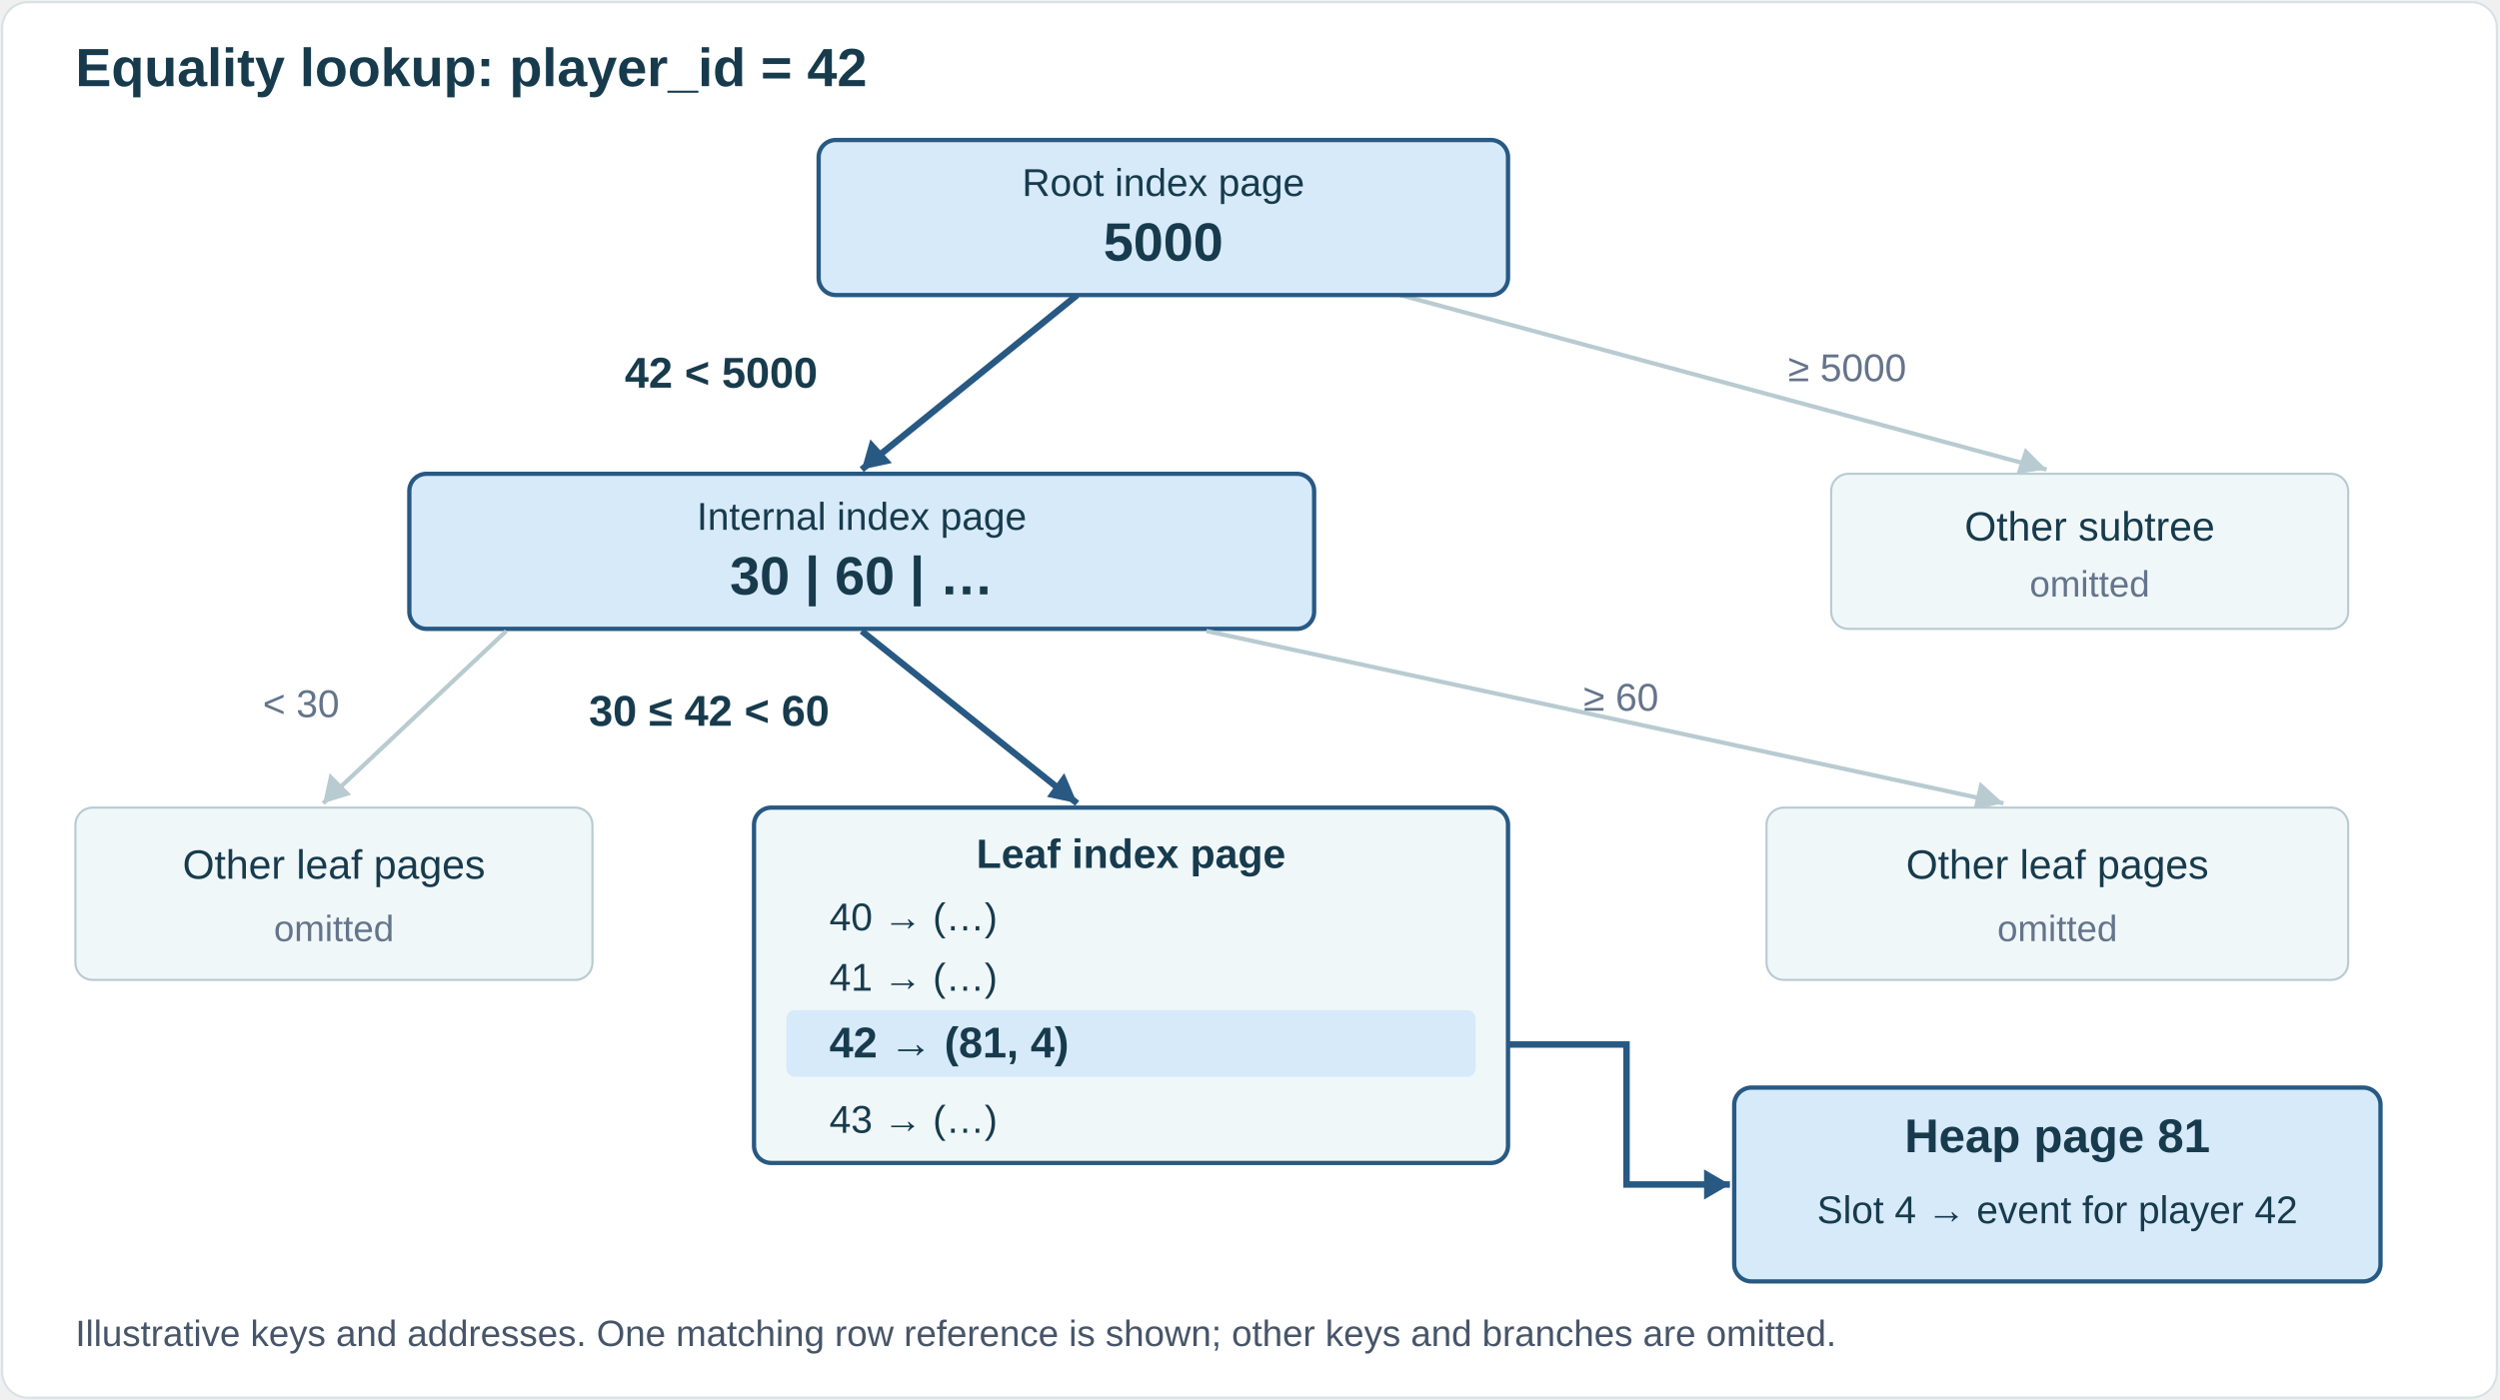
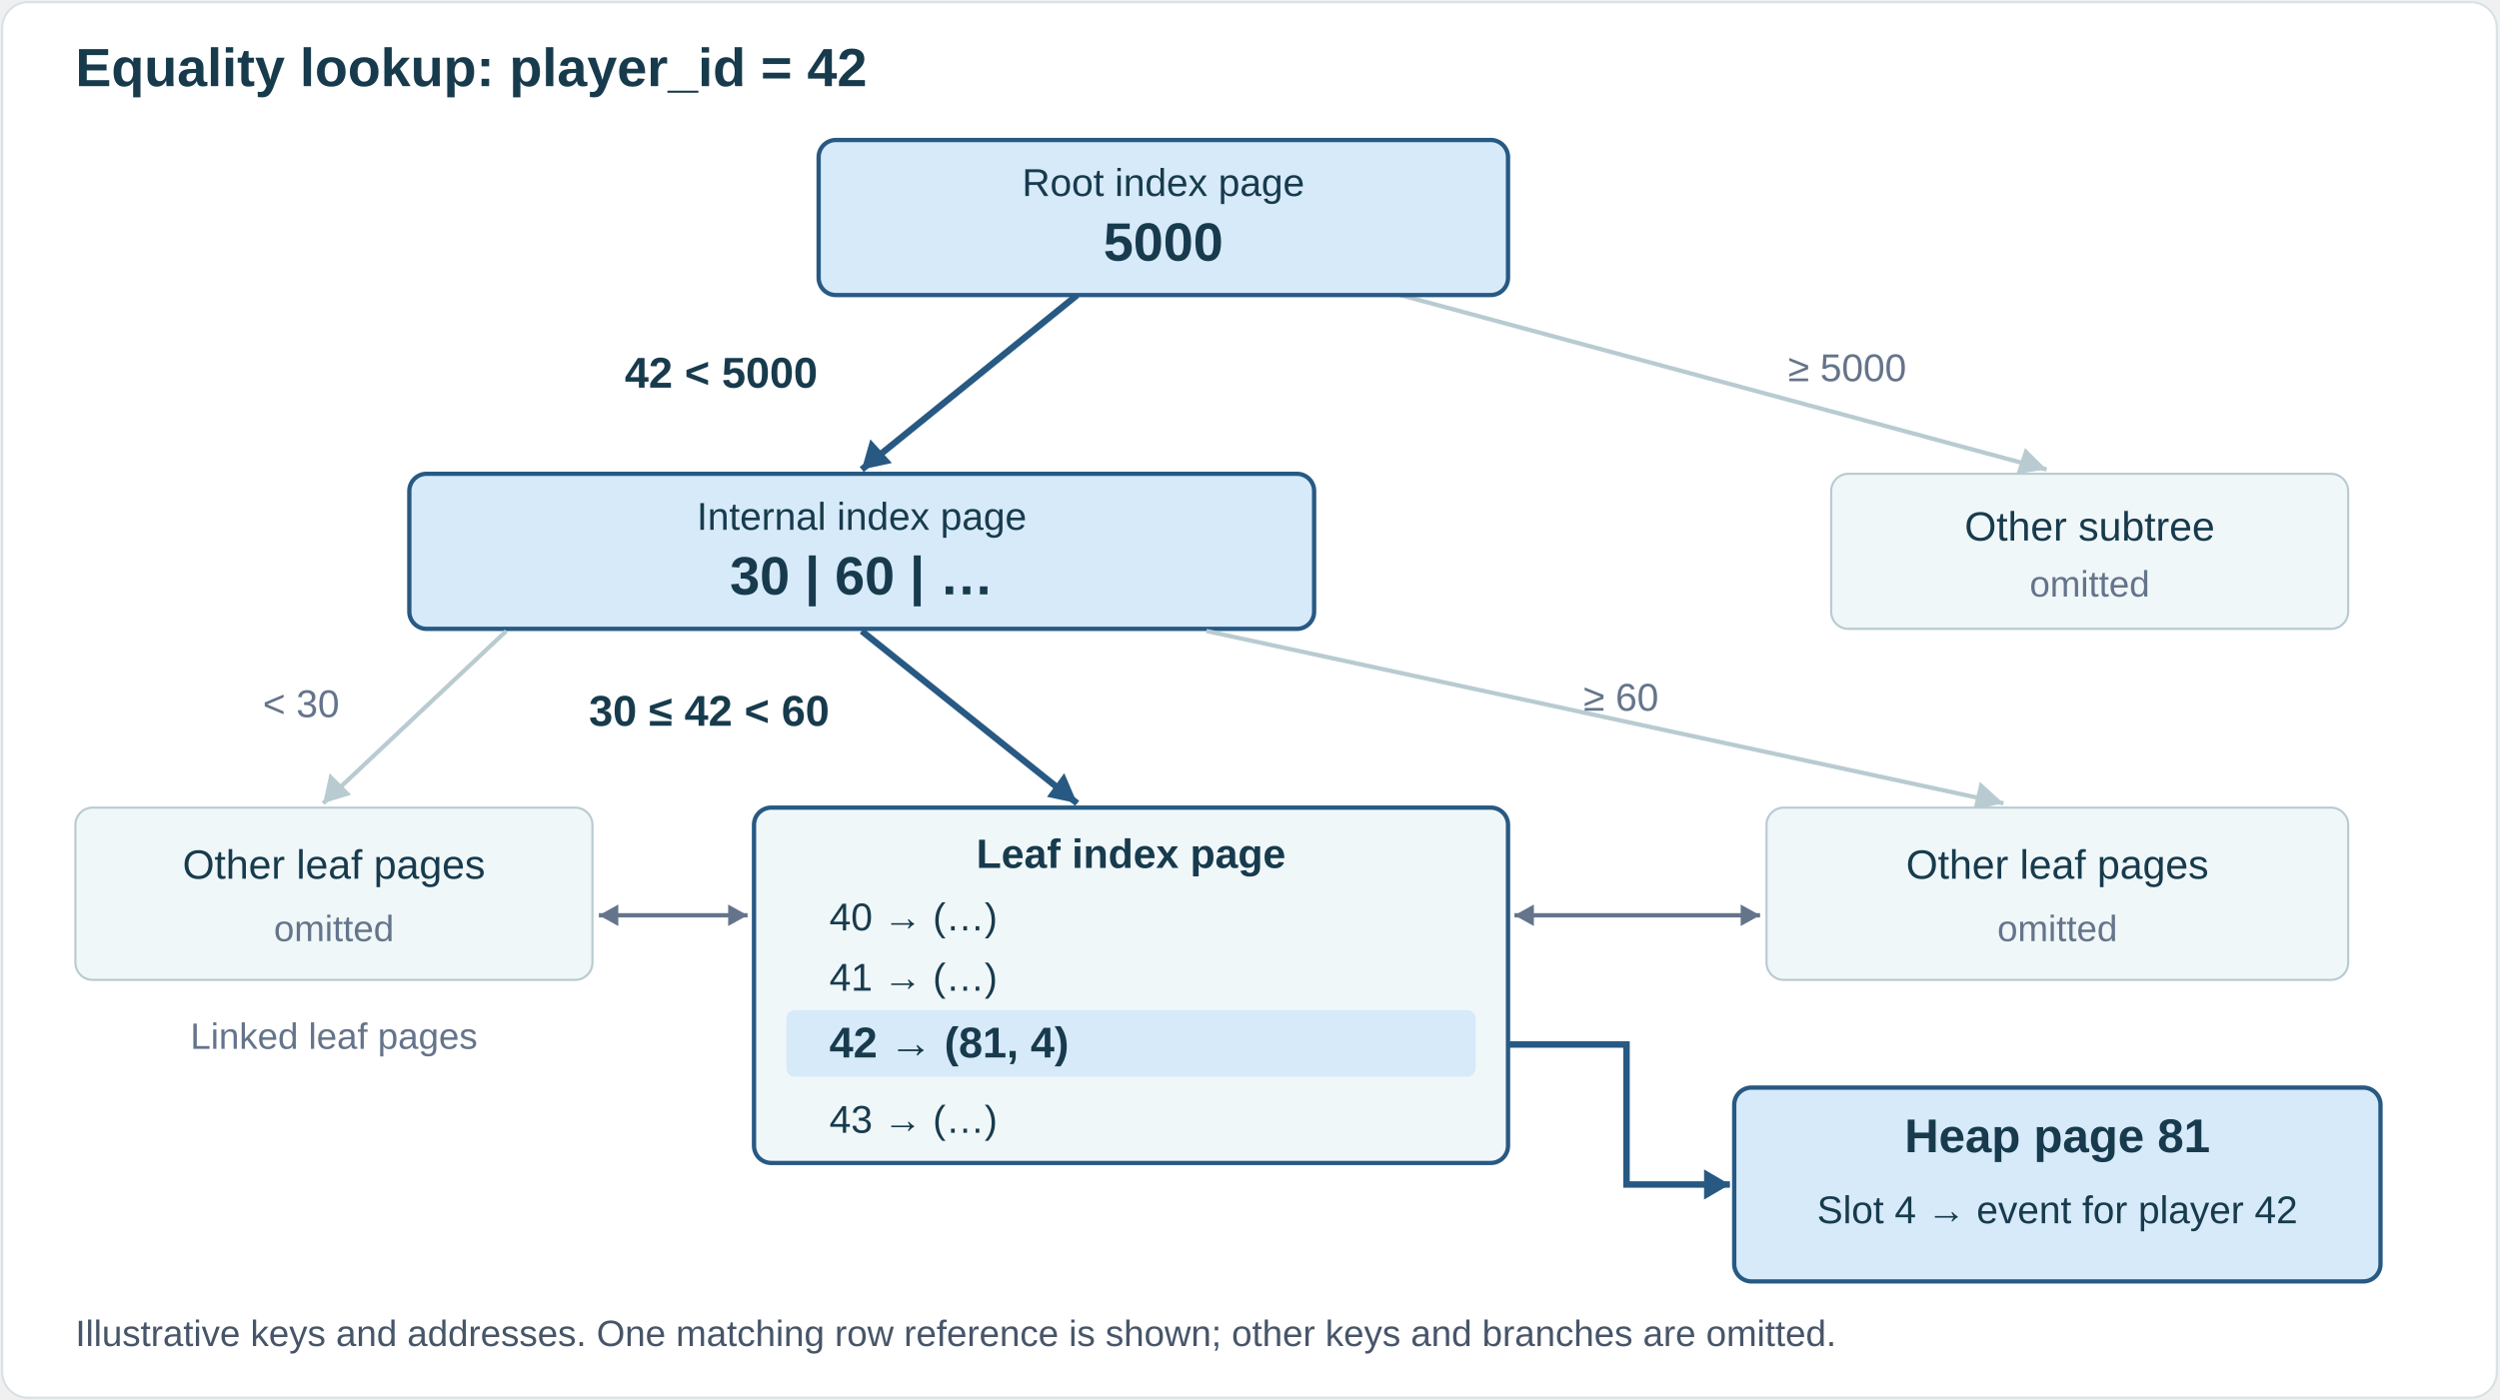
<svg xmlns="http://www.w3.org/2000/svg" width="1160" height="650" viewBox="0 0 1160 650" role="img" aria-labelledby="title desc">
  <rect x="1" y="1" width="1158" height="648" rx="12" fill="#fff" stroke="#d7e2e6" />
  <g font-family="Arial, Helvetica, sans-serif" fill="#173b4d">
    <text x="35" y="40" font-size="25" font-weight="700">Equality lookup: player_id = 42</text>
    <path d="M500 137 L400 218" stroke="#275983" stroke-width="3" fill="none" />
    <path d="M400 218 L404 204 L414 215 Z" fill="#275983" />
    <text x="290" y="180" font-size="20" font-weight="700">42 &lt; 5000</text>
    <path d="M650 137 L950 218" stroke="#b8cbd1" stroke-width="2" fill="none" />
    <path d="M950 218 L936 220 L940 208 Z" fill="#b8cbd1" />
    <text x="830" y="177" font-size="18" fill="#64748b">≥ 5000</text>
    <rect x="380" y="65" width="320" height="72" rx="8" fill="#d7eafa" stroke="#275983" stroke-width="2" />
    <text x="540" y="91" font-size="18" text-anchor="middle">Root index page</text>
    <text x="540" y="121" font-size="25" font-weight="700" text-anchor="middle">5000</text>
    <rect x="190" y="220" width="420" height="72" rx="8" fill="#d7eafa" stroke="#275983" stroke-width="2" />
    <text x="400" y="246" font-size="18" text-anchor="middle">Internal index page</text>
    <text x="400" y="276" font-size="25" font-weight="700" text-anchor="middle">30 | 60 | …</text>
    <rect x="850" y="220" width="240" height="72" rx="8" fill="#f0f7f9" stroke="#b8cbd1" />
    <text x="970" y="251" font-size="19" text-anchor="middle">Other subtree</text>
    <text x="970" y="277" font-size="17" text-anchor="middle" fill="#64748b">omitted</text>
    <path d="M235 293 L150 373" stroke="#b8cbd1" stroke-width="2" fill="none" />
    <path d="M150 373 L153 359 L163 369 Z" fill="#b8cbd1" />
    <text x="122" y="333" font-size="18" fill="#64748b">&lt; 30</text>
    <path d="M400 293 L500 373" stroke="#275983" stroke-width="3" fill="none" />
    <path d="M500 373 L486 370 L494 359 Z" fill="#275983" />
    <text x="385" y="337" text-anchor="end" font-size="20" font-weight="700">30 ≤ 42 &lt; 60</text>
    <path d="M560 293 L930 373" stroke="#b8cbd1" stroke-width="2" fill="none" />
    <path d="M930 373 L916 376 L919 363 Z" fill="#b8cbd1" />
    <text x="735" y="330" font-size="18" fill="#64748b">≥ 60</text>
    <rect x="35" y="375" width="240" height="80" rx="8" fill="#f0f7f9" stroke="#b8cbd1" />
    <text x="155" y="408" font-size="19" text-anchor="middle">Other leaf pages</text>
    <text x="155" y="437" font-size="17" text-anchor="middle" fill="#64748b">omitted</text>
    <rect x="820" y="375" width="270" height="80" rx="8" fill="#f0f7f9" stroke="#b8cbd1" />
    <text x="955" y="408" font-size="19" text-anchor="middle">Other leaf pages</text>
    <text x="955" y="437" font-size="17" text-anchor="middle" fill="#64748b">omitted</text>
    <rect x="350" y="375" width="350" height="165" rx="8" fill="#f0f7f9" stroke="#275983" stroke-width="2" />
    <text x="525" y="403" font-size="19" font-weight="700" text-anchor="middle">Leaf index page</text>
    <text x="385" y="432" font-size="18">40 → (…)</text>
    <text x="385" y="460" font-size="18">41 → (…)</text>
    <rect x="365" y="469" width="320" height="31" rx="4" fill="#d7eafa" />
    <text x="385" y="491" font-size="20" font-weight="700">42 → (81, 4)</text>
    <text x="385" y="526" font-size="18">43 → (…)</text>
+     <path d="M278 425 H347 M703 425 H817" stroke="#64748b" stroke-width="2" />
+     <path d="M278 425 L287 420 L287 430 Z M347 425 L338 420 L338 430 Z M703 425 L712 420 L712 430 Z M817 425 L808 420 L808 430 Z" fill="#64748b" />
+     <text x="155" y="487" font-size="17" text-anchor="middle" fill="#64748b">Linked leaf pages</text>
    <path d="M700 485 H755 V550 H803" fill="none" stroke="#275983" stroke-width="3" />
    <path d="M803 550 L791 543 L791 557 Z" fill="#275983" />
    <rect x="805" y="505" width="300" height="90" rx="8" fill="#d7eafa" stroke="#275983" stroke-width="2" />
    <text x="955" y="535" font-size="22" font-weight="700" text-anchor="middle">Heap page 81</text>
    <text x="955" y="568" font-size="18" text-anchor="middle">Slot 4 → event for player 42</text>
    <text x="35" y="625" font-size="17" fill="#475569">Illustrative keys and addresses. One matching row reference is shown; other keys and branches are omitted.</text>
  </g>
</svg>
